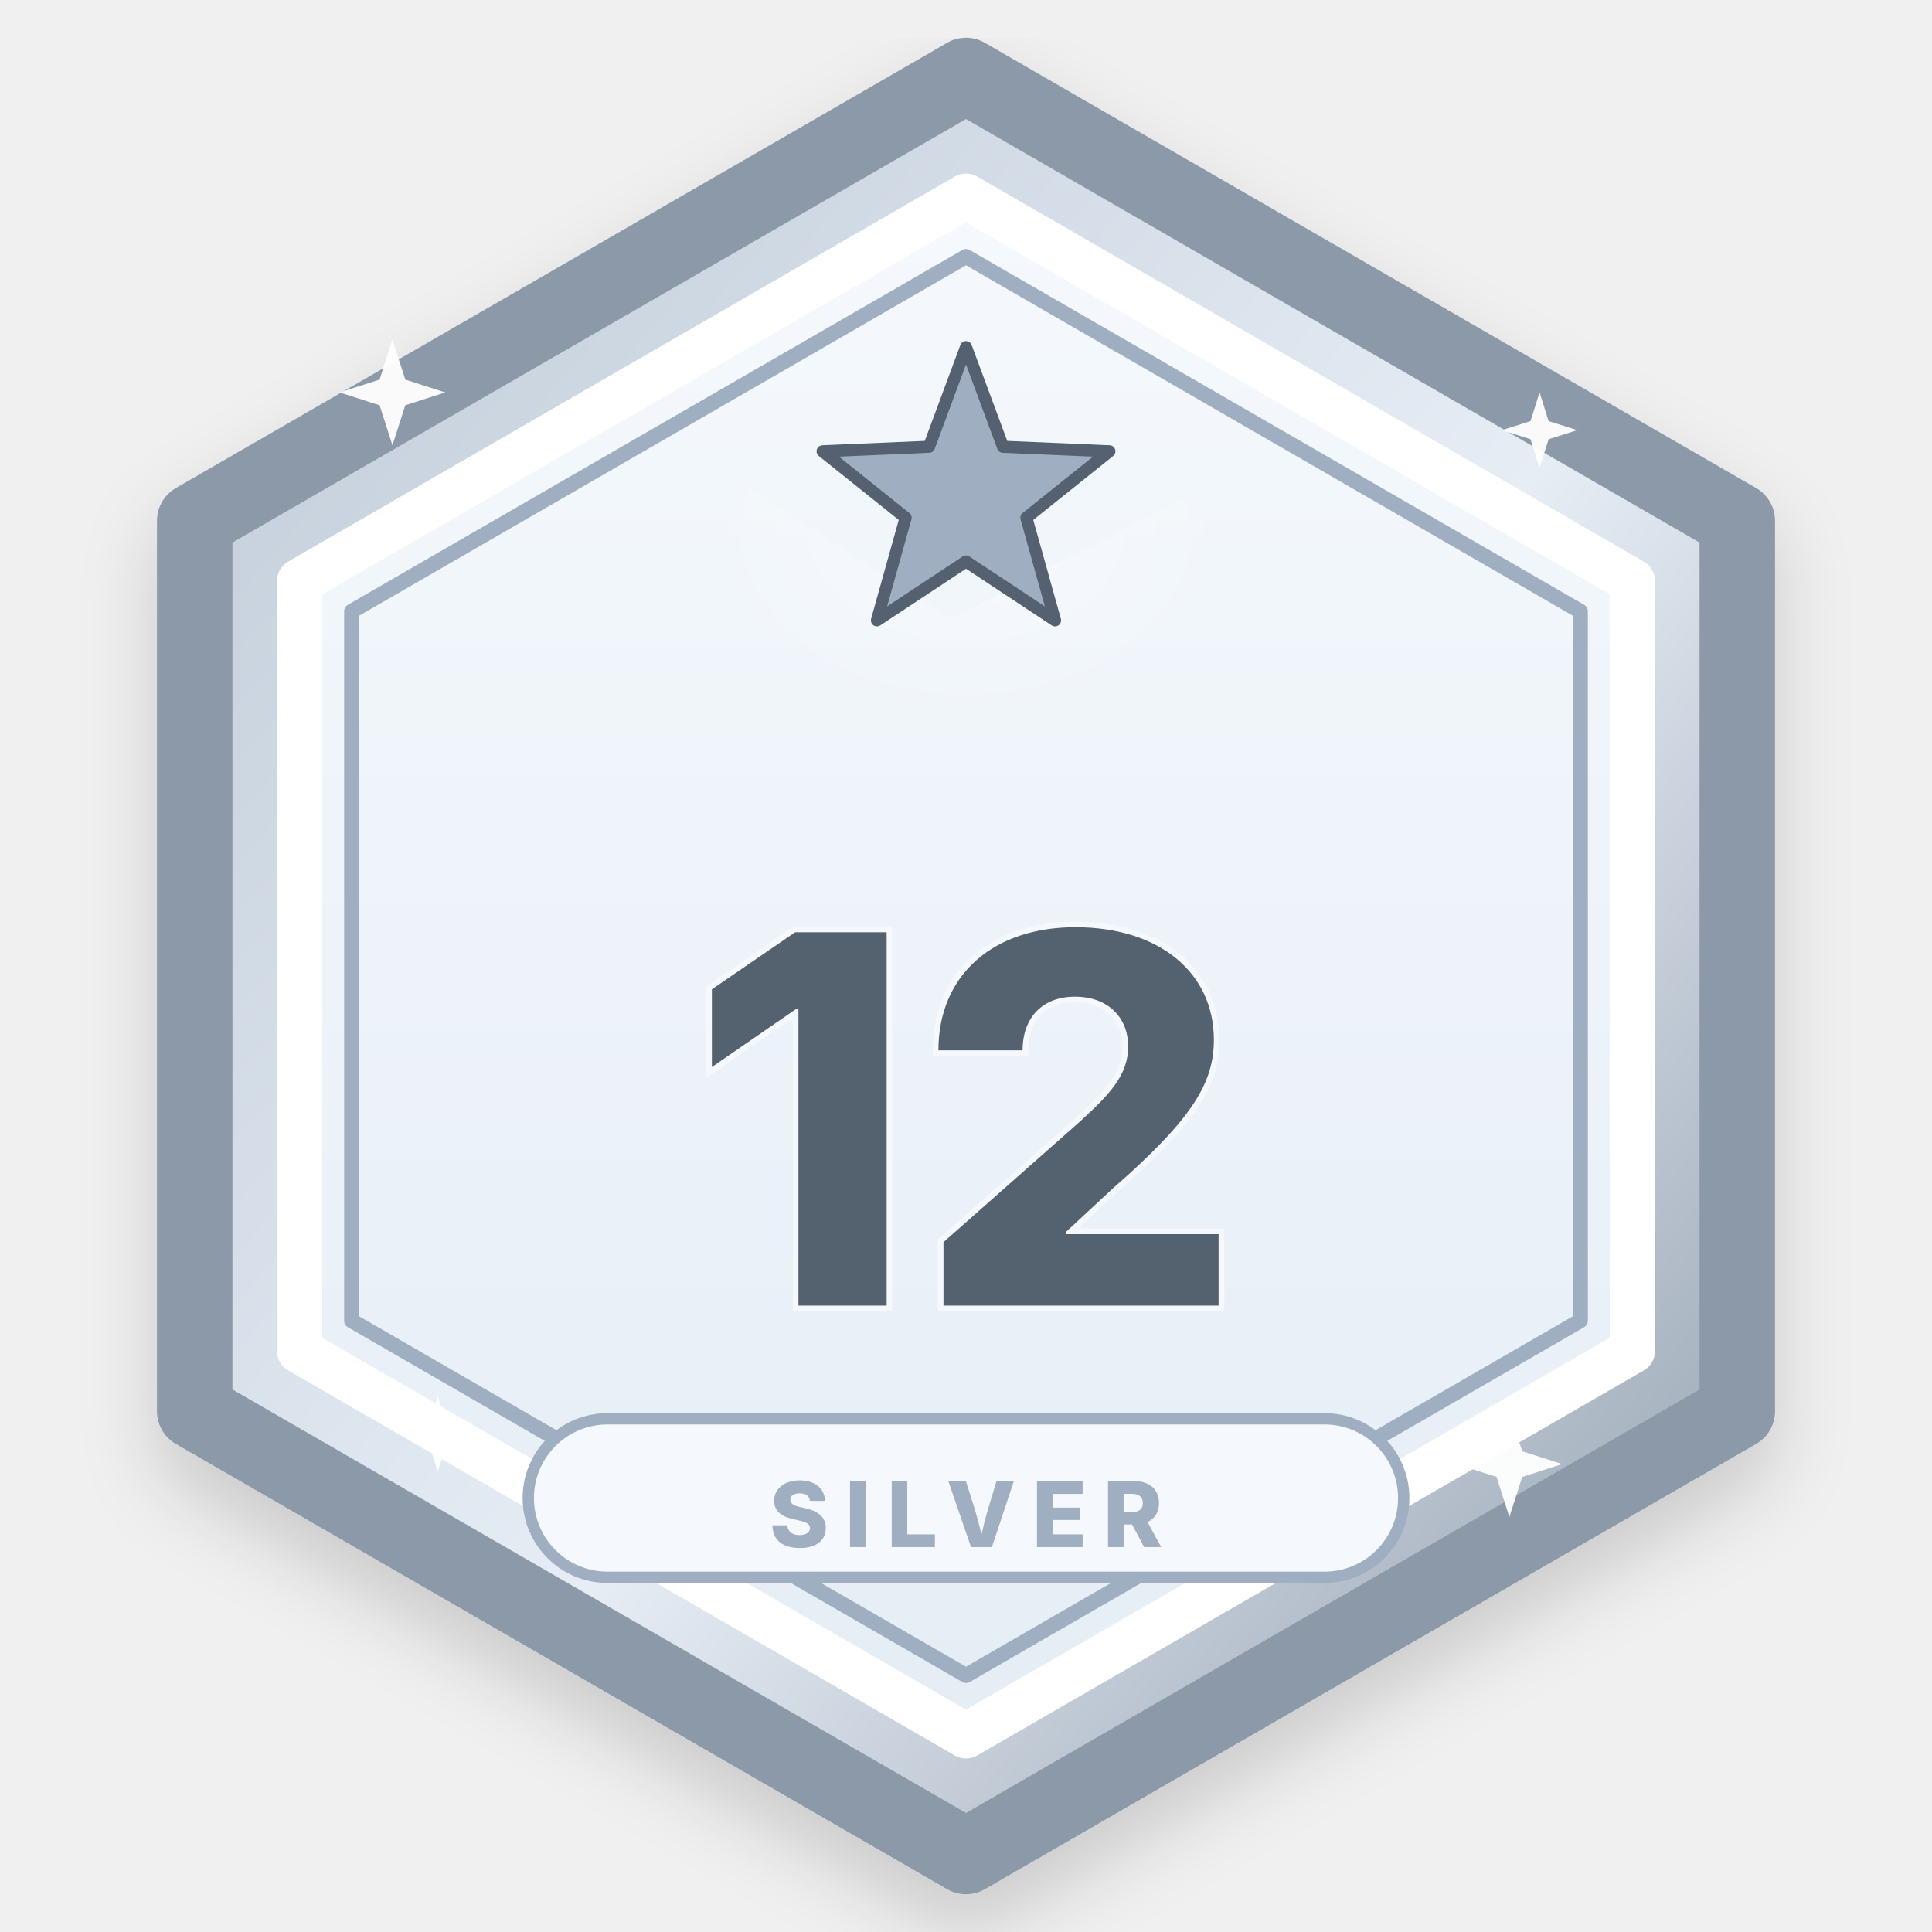
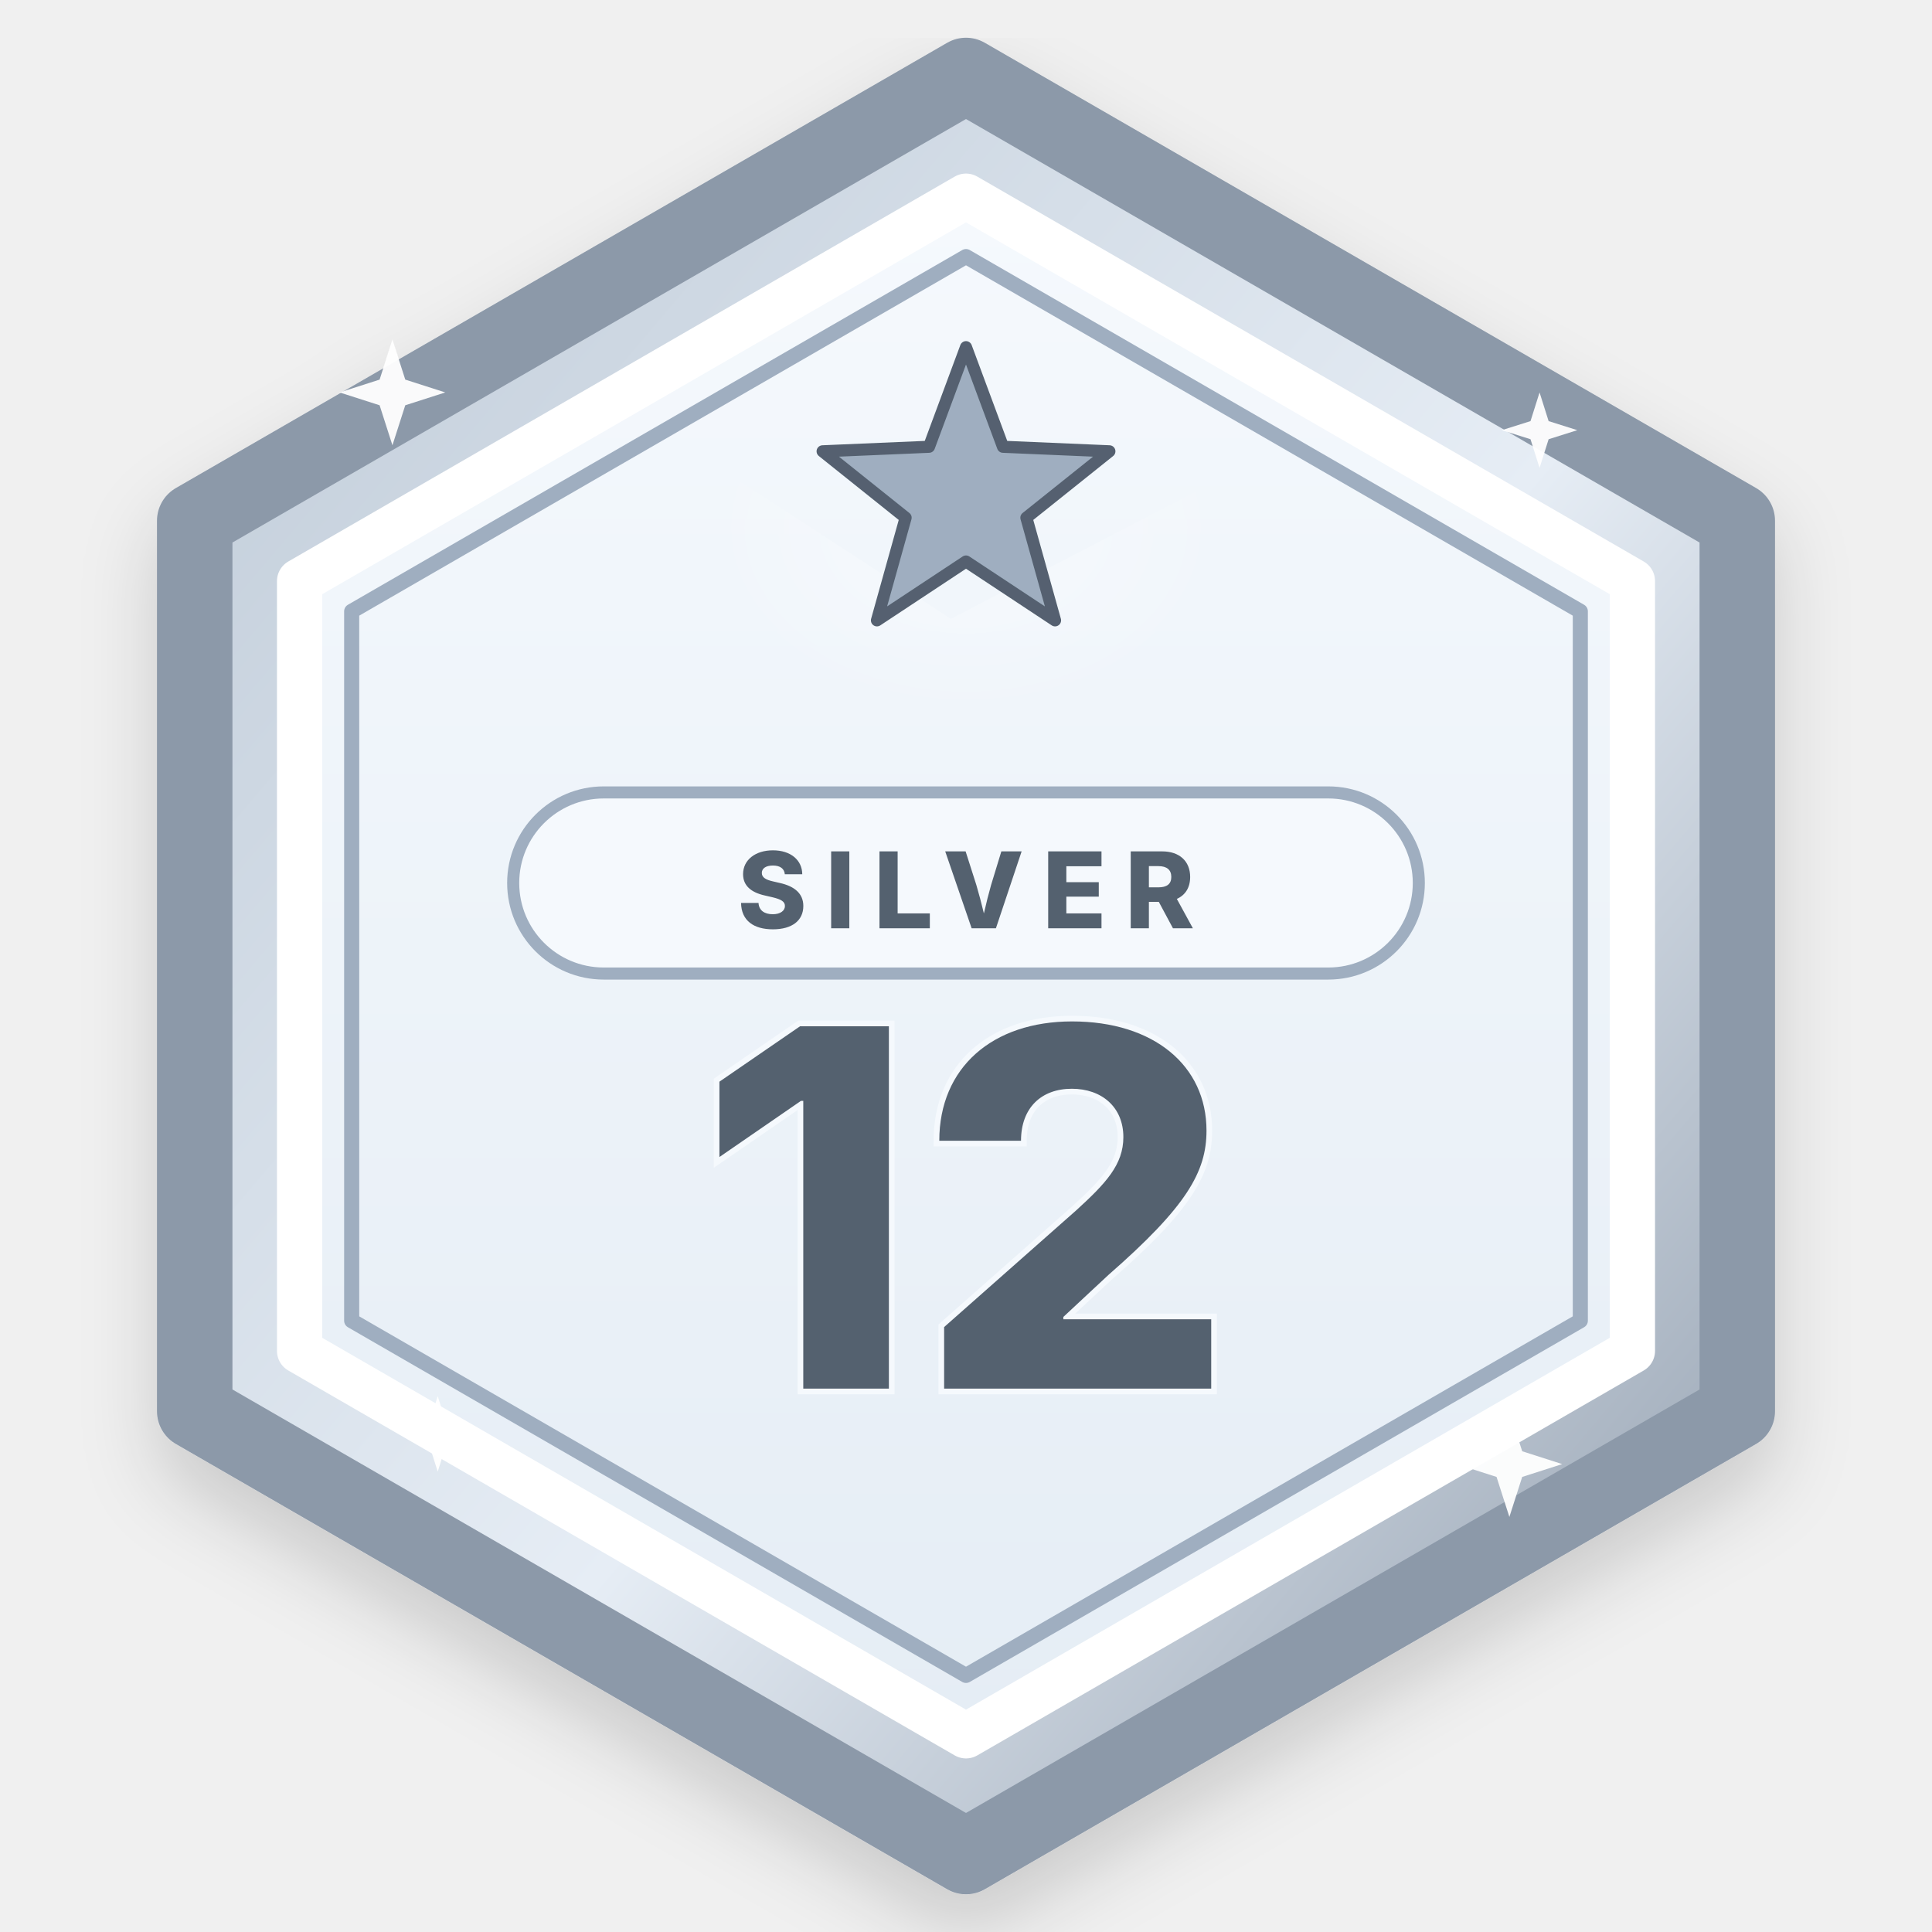
<svg xmlns="http://www.w3.org/2000/svg" viewBox="0 0 256 256" width="256" height="256" role="img" aria-label="Level 12 badge">
  <defs>
    <linearGradient id="o" x1="0%" y1="0%" x2="100%" y2="100%">
      <stop offset="0%" stop-color="#bdc9d6" />
      <stop offset="55%" stop-color="#e6edf5" />
      <stop offset="100%" stop-color="#8c99a9" />
    </linearGradient>
    <linearGradient id="i" x1="0%" y1="0%" x2="0%" y2="100%">
      <stop offset="0%" stop-color="#f5f9fd" />
      <stop offset="100%" stop-color="#e5edf5" />
    </linearGradient>
    <radialGradient id="sheen" cx="50%" cy="26%" r="36%">
      <stop offset="0%" stop-color="#ffffff" stop-opacity="0.85" />
      <stop offset="100%" stop-color="#ffffff" stop-opacity="0" />
    </radialGradient>
    <filter id="soft" x="-30%" y="-30%" width="160%" height="160%">
      <feDropShadow dx="0" dy="5" stdDeviation="5" flood-color="#000000" flood-opacity="0.16" />
    </filter>
  </defs>
  <g filter="url(#soft)">
    <polygon points="128.0,10.0 230.2,69.0 230.2,187.0 128.0,246.0 25.8,187.0 25.8,69.0" fill="url(#o)" stroke="#8c99a9" stroke-width="10" stroke-linejoin="round" />
    <polygon points="128.0,26.0 216.3,77.0 216.3,179.0 128.0,230.0 39.7,179.0 39.7,77.0" fill="url(#i)" stroke="#ffffff" stroke-width="6" stroke-linejoin="round" />
    <polygon points="128.0,34.0 209.4,81.0 209.4,175.0 128.0,222.0 46.6,175.0 46.6,81.0" fill="none" stroke="#9faec0" stroke-width="2" stroke-linejoin="round" />
-     <path d="M80 52 L126 82 L176 56 L176 121 Q128 98 80 121 Z" fill="url(#sheen)" opacity="0.5" />
+     <path d="M80 52 L126 82 L176 56 L176 121 Q128 98 80 121 Z" fill="url(#sheen)" opacity="0.45" />
    <polygon points="128.0,46.0 132.9,59.2 147.0,59.8 136.0,68.6 139.8,82.2 128.0,74.4 116.2,82.2 120.0,68.6 109.0,59.8 123.1,59.2" fill="#9faec0" stroke="#54616f" stroke-width="1.6" stroke-linejoin="round" />
    <path d="M52.0 45.0 L53.7 50.3 L59.0 52.0 L53.7 53.7 L52.0 59.0 L50.3 53.7 L45.0 52.0 L50.3 50.3 Z" fill="#ffffff" opacity="0.95" />
    <path d="M204.0 52.0 L205.2 55.8 L209.0 57.0 L205.2 58.2 L204.0 62.0 L202.8 58.2 L199.0 57.0 L202.8 55.8 Z" fill="#ffffff" opacity="0.95" />
    <path d="M58.0 185.0 L59.2 188.8 L63.0 190.0 L59.2 191.2 L58.0 195.0 L56.8 191.2 L53.0 190.0 L56.8 188.8 Z" fill="#ffffff" opacity="0.95" />
    <path d="M200.0 187.0 L201.7 192.3 L207.0 194.0 L201.7 195.7 L200.0 201.0 L198.3 195.7 L193.0 194.0 L198.3 192.3 Z" fill="#ffffff" opacity="0.95" />
  </g>
-   <text x="128" y="173" text-anchor="middle" fill="#54616f" font-family="Inter, Arial, sans-serif" font-size="68" font-weight="800" stroke="#f5f9fd" stroke-width="1.5" paint-order="stroke">12</text>
-   <rect x="70" y="188" width="116" height="21" rx="10.5" fill="#f5f9fd" stroke="#9faec0" stroke-width="1.5" />
-   <text x="128" y="205" text-anchor="middle" fill="#9faec0" font-family="Inter, Arial, sans-serif" font-size="12" font-weight="800" letter-spacing="2.1">SILVER</text>
+   <rect x="68" y="105" width="120" height="24" rx="12" fill="#f5f9fd" stroke="#9faec0" stroke-width="1.6" />
+   <text x="128" y="123" text-anchor="middle" fill="#54616f" font-family="Inter, Arial, sans-serif" font-size="14" font-weight="800" letter-spacing="2.4">SILVER</text>
+   <text x="128" y="184" text-anchor="middle" fill="#54616f" font-family="Inter, Arial, sans-serif" font-size="66" font-weight="800" stroke="#f5f9fd" stroke-width="1.5" paint-order="stroke">12</text>
</svg>
